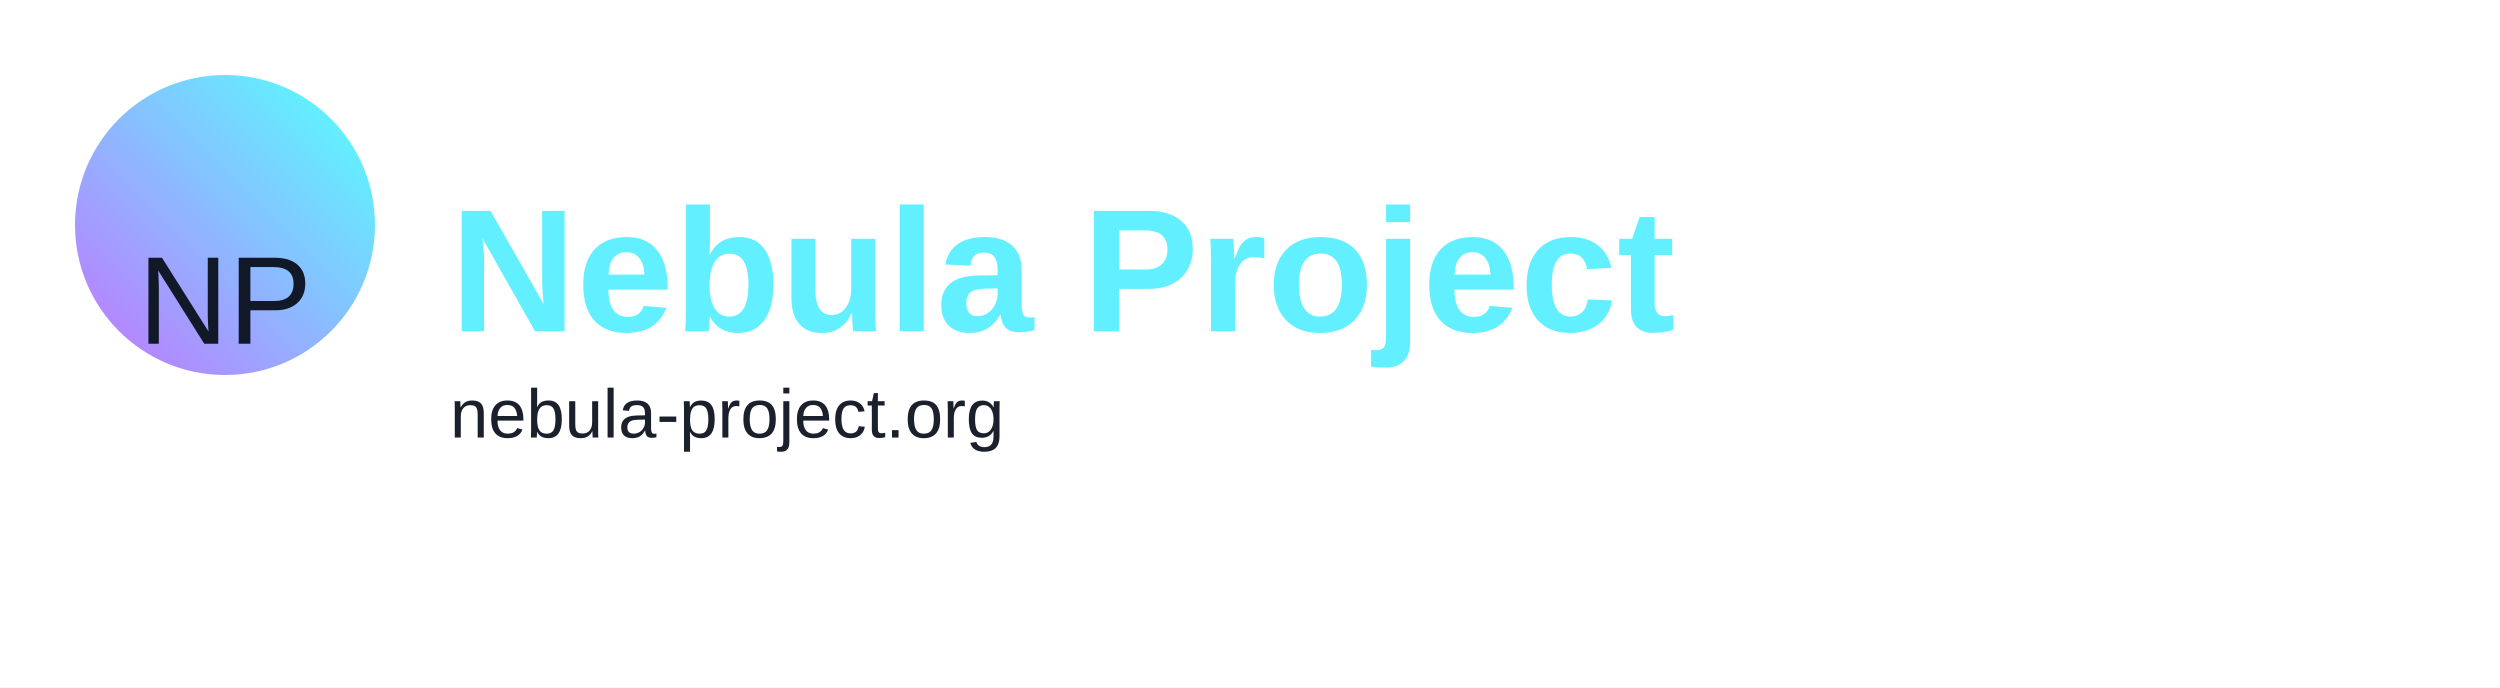
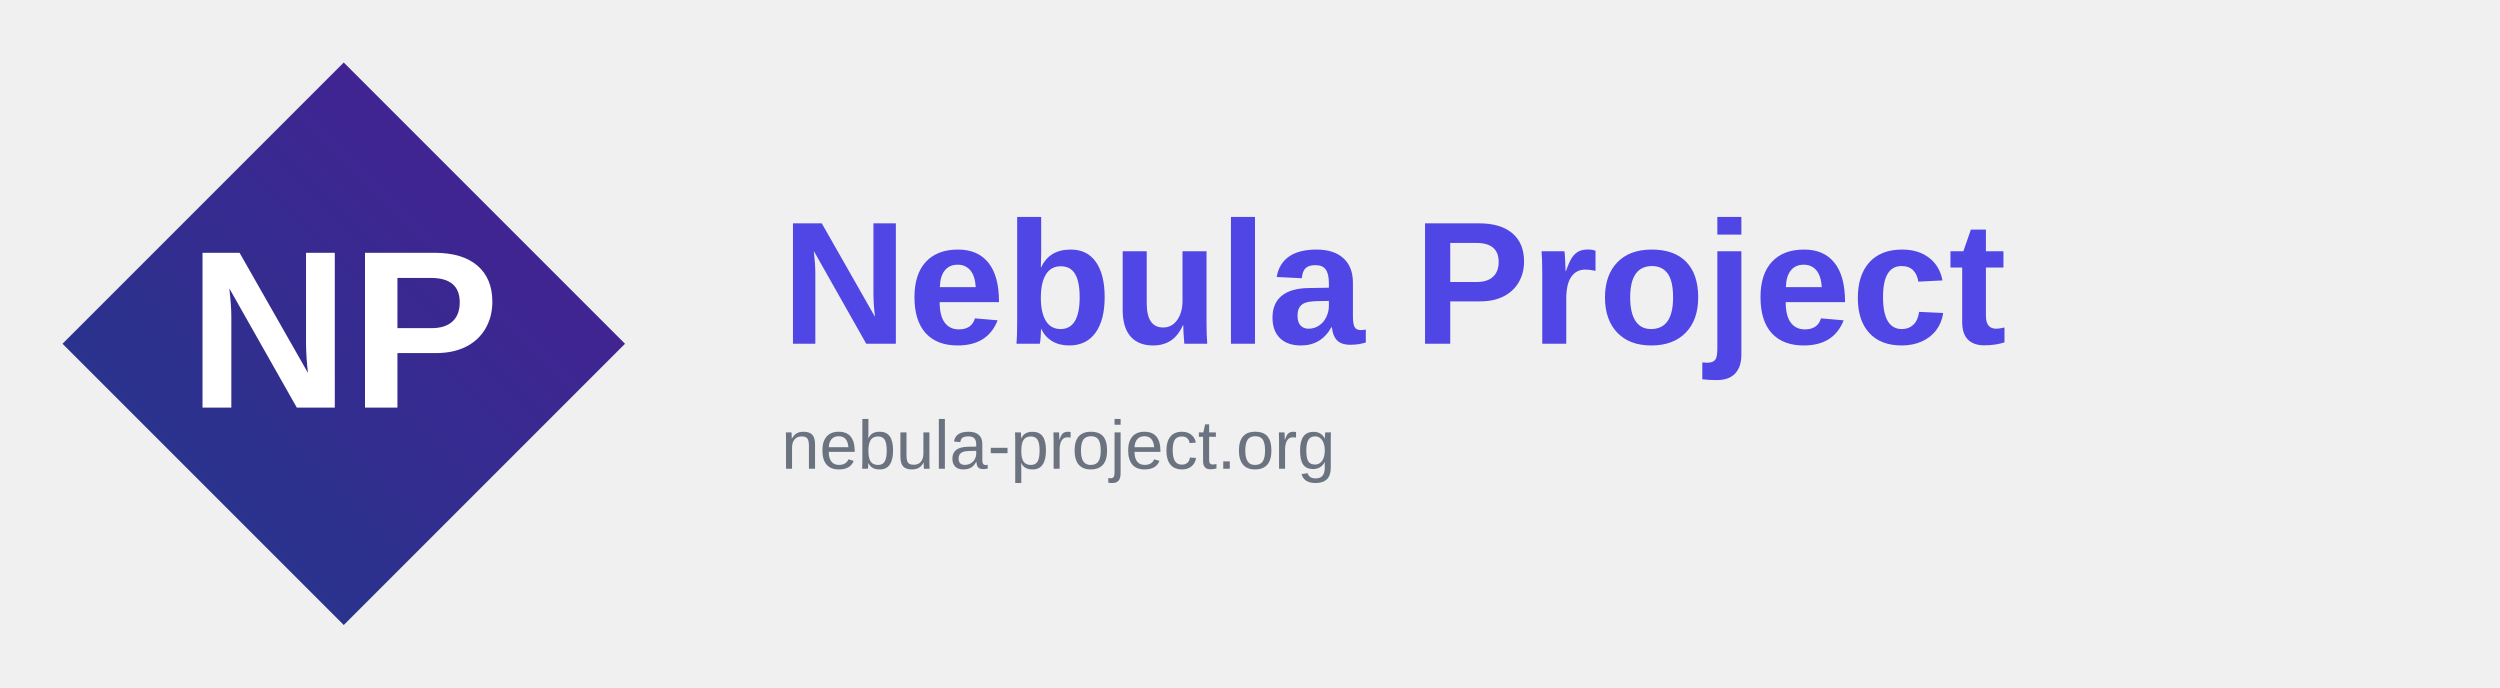
<svg xmlns="http://www.w3.org/2000/svg" width="800" height="220" viewBox="0 0 800 220">
-   <rect width="100%" height="100%" fill="white" />
-   <g transform="translate(24,24)">
-     <defs>
-       <linearGradient id="badgeGrad" x1="0.854" y1="0.146" x2="0.146" y2="0.854">
-         <stop offset="0%" stop-color="#62EFFF" />
-         <stop offset="100%" stop-color="#B388FF" />
-       </linearGradient>
-     </defs>
-     <circle cx="48" cy="48" r="48" fill="url(#badgeGrad)" />
-     <text x="48" y="86" font-family="Arial, Helvetica, sans-serif" font-size="40" text-anchor="middle" fill="#111827">NP</text>
-     <text x="120" y="82" font-family="Arial, Helvetica, sans-serif" font-size="56" font-weight="700" fill="#62EFFF">Nebula Project</text>
-     <text x="120" y="116" font-family="Arial, Helvetica, sans-serif" font-size="22" fill="#1A202C">nebula-project.org</text>
-   </g>
+   <defs>
+     <linearGradient id="badgeGrad" x1="100%" y1="0%" x2="0%" y2="100%">
+       <stop offset="0%" stop-color="#4C1D95" />
+       <stop offset="100%" stop-color="#1E3A8A" />
+     </linearGradient>
+   </defs>
+   <path d="M110 20 L200 110 L110 200 L20 110 Z" fill="url(#badgeGrad)" />
+   <text x="110" y="110" text-anchor="middle" dominant-baseline="middle" font-family="Arial, Helvetica, sans-serif" font-size="72" font-weight="bold" fill="#FFFFFF">NP</text>
+   <text x="250" y="110" font-family="Arial, Helvetica, sans-serif" font-size="56" font-weight="bold" fill="#4F46E5">Nebula Project</text>
+   <text x="250" y="150" font-family="Arial, Helvetica, sans-serif" font-size="22" fill="#6B7280">nebula-project.org</text>
</svg>
